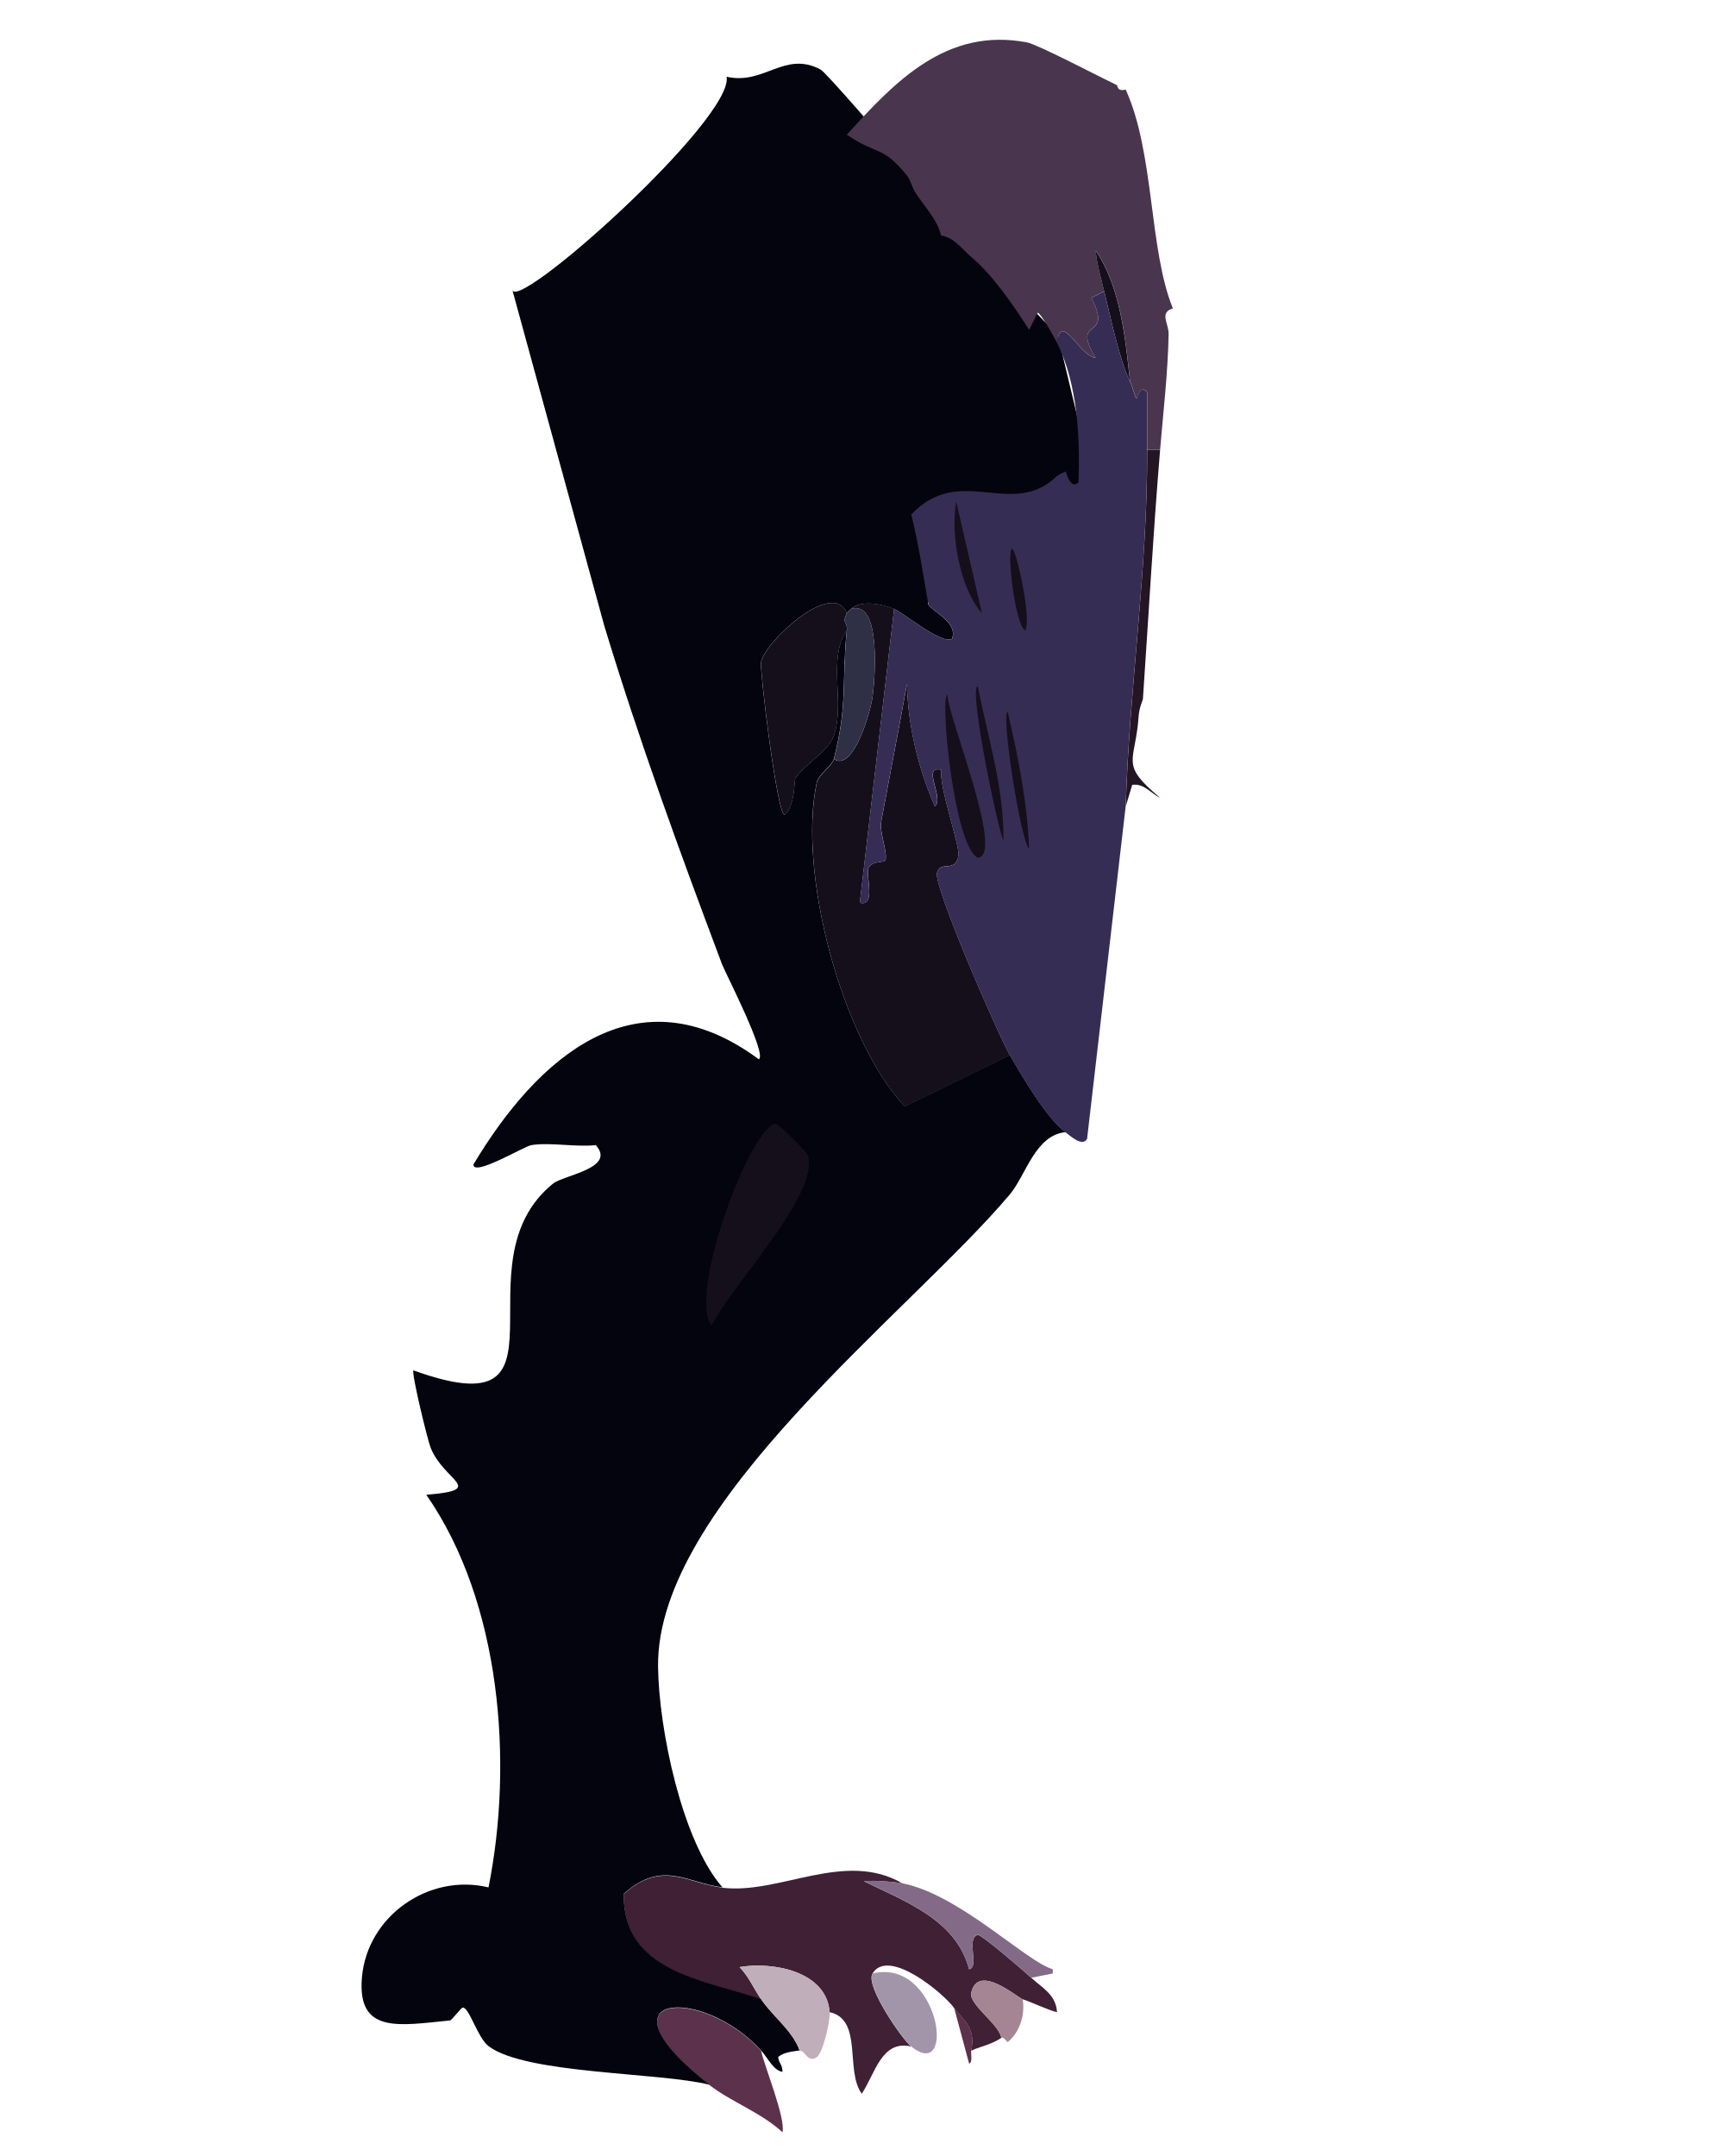
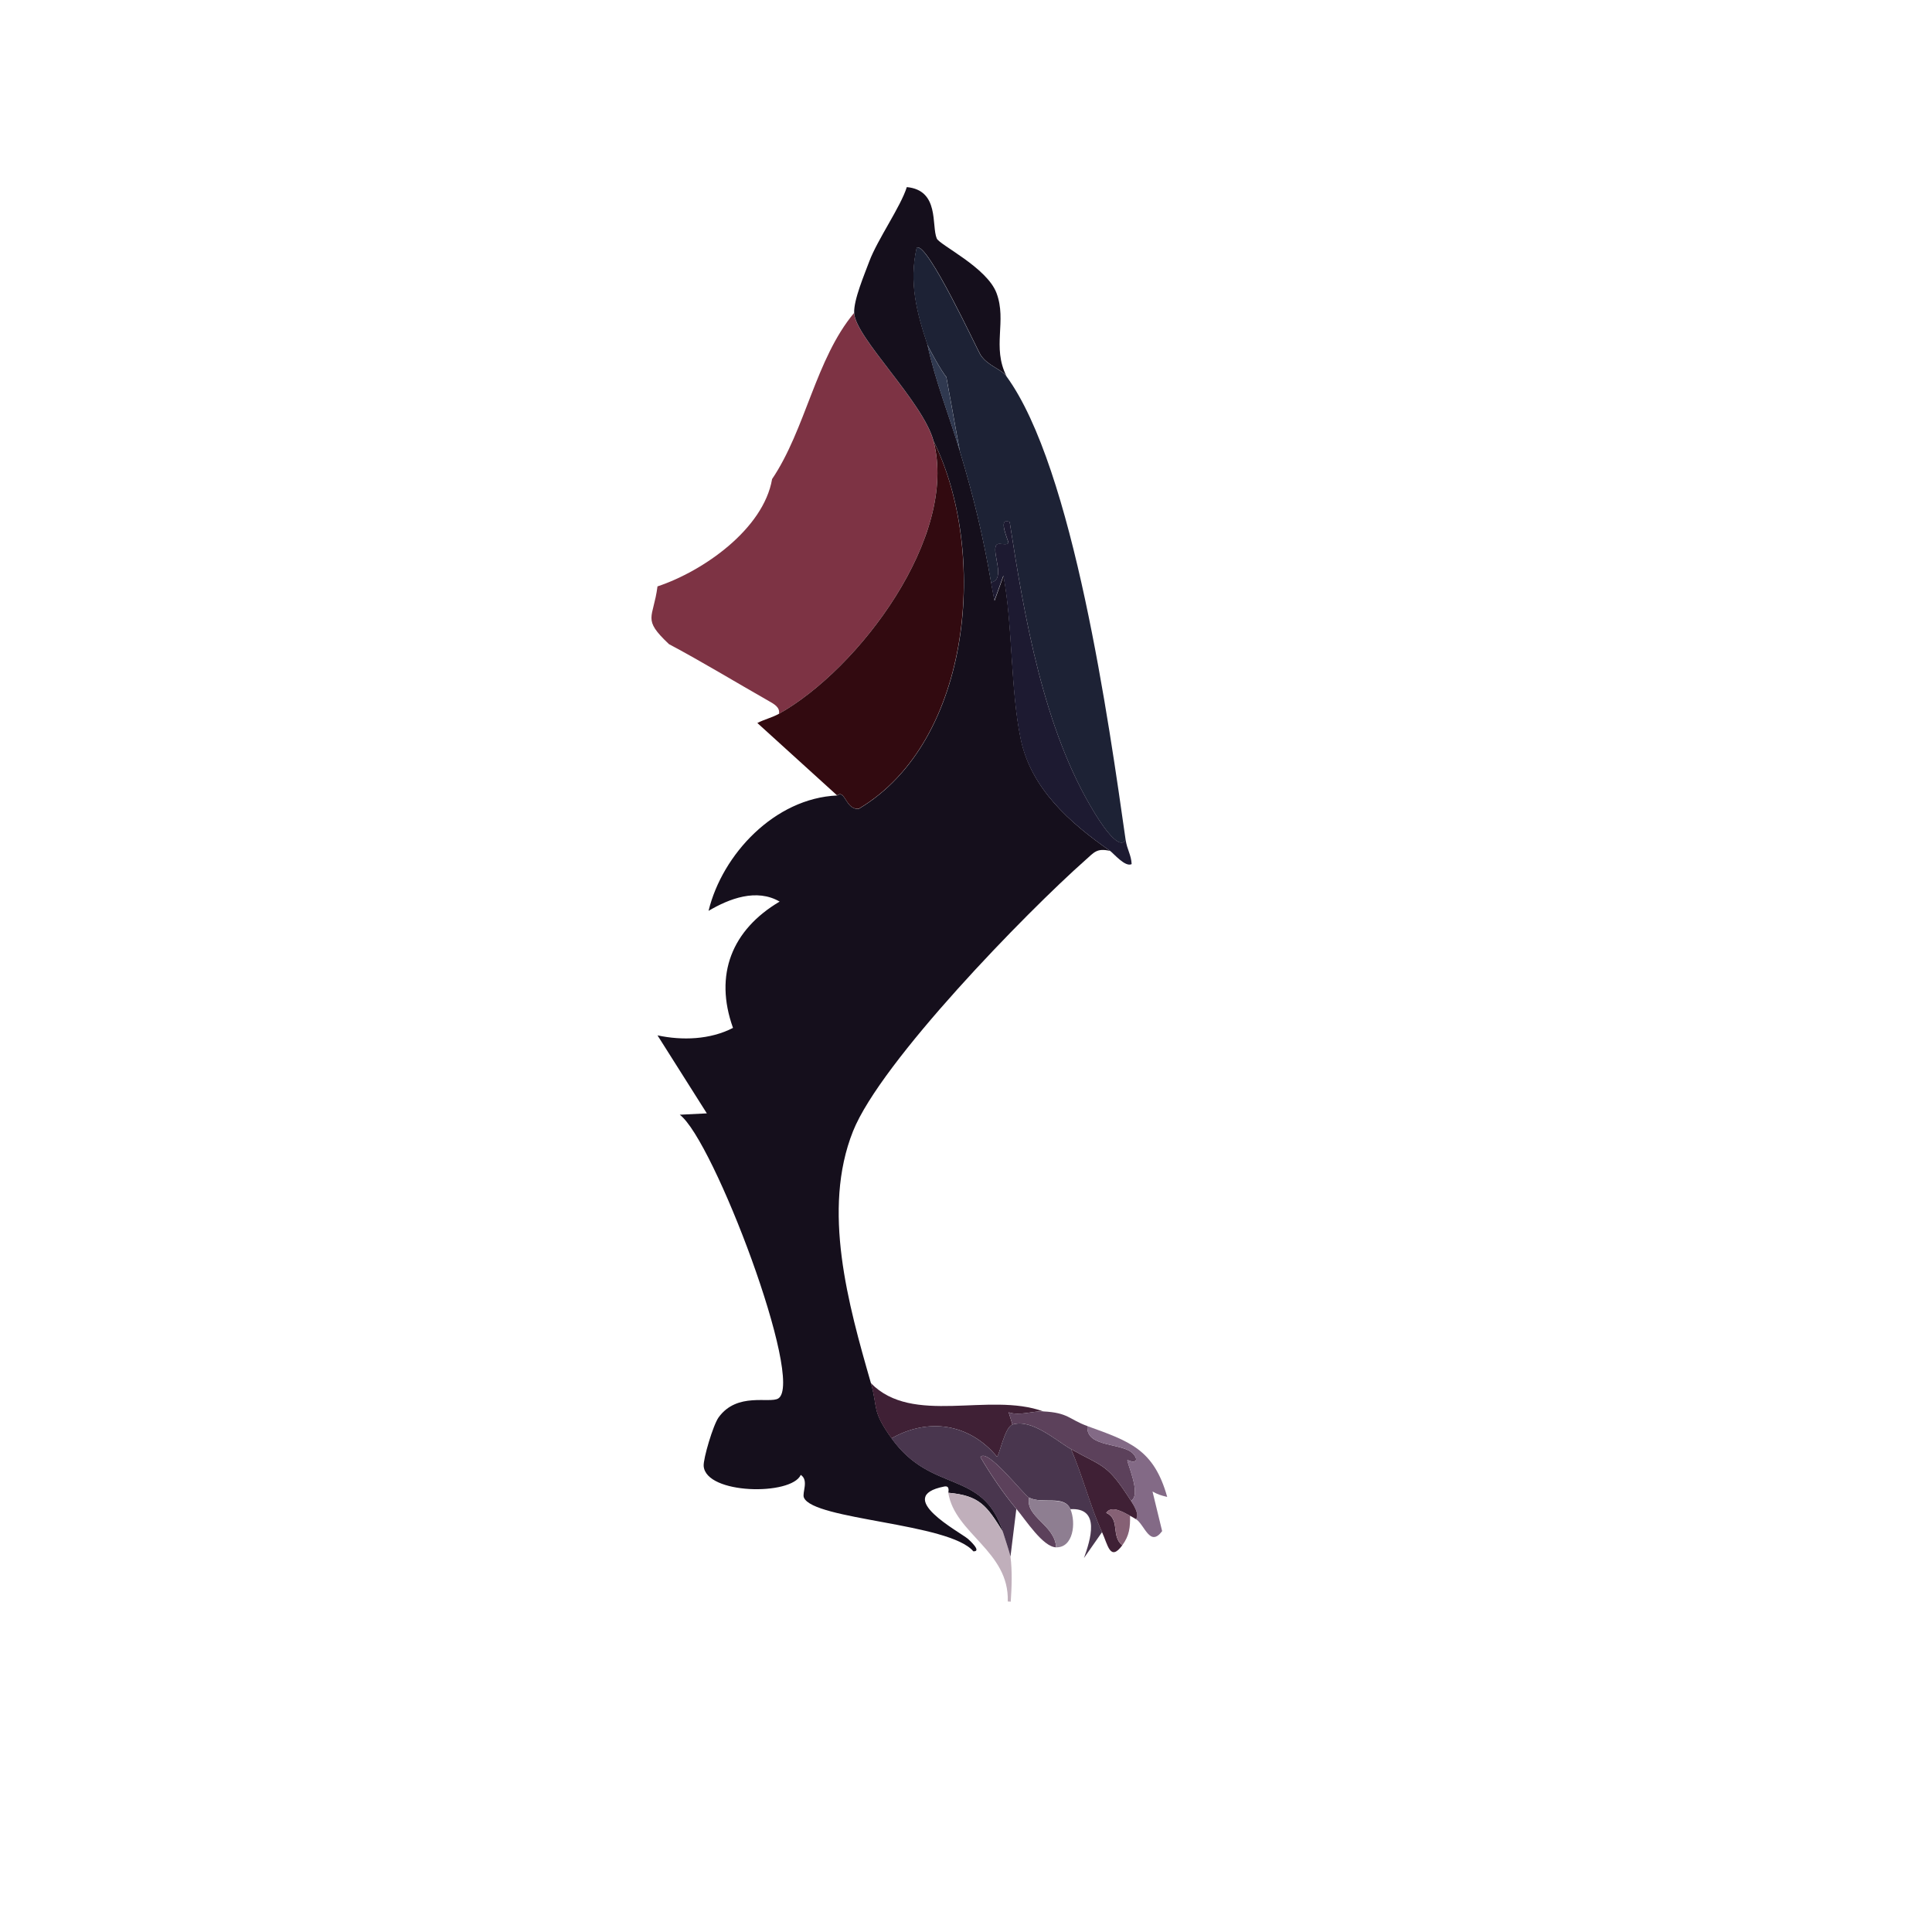
- <svg xmlns="http://www.w3.org/2000/svg" id="Layer_1" version="1.1" viewBox="0 0 220.09 277.58">
+ <svg xmlns="http://www.w3.org/2000/svg" id="LEG_L" version="1.1" viewBox="0 0 500 500">
  <defs>
    <style>
      .st0 {
        fill: #3f2035;
      }

      .st1 {
        fill: #c0afbb;
      }

      .st2 {
-         fill: #a295a9;
+         fill: #866175;
      }

      .st3 {
-         fill: #231523;
+         fill: #320a10;
      }

      .st4 {
+         fill: #5c415b;
+       }
+ 
+       .st5 {
+         fill: #1d2235;
+       }
+ 
+       .st6 {
        fill: #49364e;
      }

-       .st5 {
+       .st7 {
        fill: #836a86;
      }

-       .st6 {
-         fill: #04040e;
-       }
- 
-       .st7 {
-         fill: #5b314c;
-       }
- 
      .st8 {
-         fill: #362d55;
+         fill: #303950;
      }

      .st9 {
-         fill: #2f2f45;
+         fill: #1d1a31;
      }

      .st10 {
-         fill: #150f1c;
+         fill: #7d3344;
      }

      .st11 {
-         fill: #a58493;
+         fill: #8e7e91;
+       }
+ 
+       .st12 {
+         fill: #150f1c;
      }
    </style>
  </defs>
-   <path class="st7" d="M97.99,264.03c.48,2.12,3.18,8.67,2.76,10.5-2.64-2.49-6.7-3.97-9.39-6.08-15.22-11.92-.97-12.82,6.63-4.42Z" />
-   <path class="st10" d="M109.61,78.38c1.29-1.11,3.74-.69,5.52,0l-4.42,37.85c2.1.57.76-3.58,1.1-4.42.45-1.1,2.11-.66,2.21-1.1.26-1.1-.81-3.56-.55-4.97,1.09-5.89,2.25-11.8,3.31-17.68.14,5.44,1.44,10.82,3.59,15.75,1.28-1.01-1.78-5.32.83-4.7-.32,2.16,2.43,9.79,2.21,11.05-.41,2.33-2.29.52-2.76,2.21s7.77,20.66,9.39,23.48l-13.54,6.63c-8.14-8.75-13.81-30.22-11.33-41.71.22-1.02,2-2.2,2.21-3.04,2.59,1.66,4.74-6.33,4.97-8.01.3-2.22,1.17-12.53-2.76-11.33h.02Z" />
-   <path class="st0" d="M93.01,243.04c7.39.9,15.76-4.89,23.2-.55-1.06-.21-3.81-.44-4.97-.28,5.26,2.58,11.89,4.96,13.54,11.33,1.39-.28-.45-3.94,1.1-4.42.43-.14,6.11,4.78,6.91,5.52,1.4,1.29,3.18,2.17,3.31,4.42-1.05-.22-3-1.18-4.42-1.66-.72-.25-5.76-4.69-6.63-.83-.33,1.5,3.65,4.09,3.87,5.8-1.28.9-3.06,1.21-3.87,1.66.64-3.02-1.06-3.96-2.21-5.52-1.41-1.93-8.47-7.8-10.5-4.42-.96,1.59,3.82,8.46,4.97,9.39-3.82-.89-4.66,3.58-6.35,6.08-2.18-2.94.19-9.55-4.14-10.5-.39-5.33-7.45-6.53-11.6-5.8,1.17,1.2,1.84,2.76,2.76,4.14-7.48-2.53-17.76-3.49-17.68-13.54,4.98-4.45,8.21-1.38,12.71-.83h0Z" />
-   <path class="st10" d="M109.04,81.14c-2.54,3.71-.19,9.3-1.66,13.54-.73,2.11-3.89,3.79-4.97,5.52-.14.23-.03,3.6-1.38,4.7-.99-.05-3.19-18.59-3.04-19.61.38-2.55,9.25-10.85,11.05-6.35-.68,1.41.12,1.06,0,2.21h0Z" />
+   <path class="st10" d="M199.79,124.02c8.71-12.89,11.3-31.14,21.24-43.02.29,6.32,17.86,22.98,20.54,33.1,6.56,24.73-19.32,59.05-39.99,70.64.38-1.68-1.34-2.58-2.52-3.26-8.32-4.73-17.67-10.4-25.92-14.77-7.04-6.64-4.08-6.52-2.98-14.95,11.99-3.99,27.43-14.92,29.65-27.74,0,0-.01,0-.01,0Z" />
+   <path class="st3" d="M241.58,114.09c14.05,28.27,10.2,77.65-19.33,95.2-3.45.34-3.48-5.09-5.62-3.45l-20.63-18.73c1.77-.92,3.87-1.41,5.59-2.38,20.67-11.58,46.54-45.91,39.99-70.64h0Z" />
  <g>
-     <path class="st6" d="M77.81,80.58c4.47,14.75,9.77,29.25,15.19,43.65.37.96,5.83,11.59,4.7,12.15-15.75-11.66-28.5-.23-36.74,13.54-.05,1.63,6.53-2.34,7.46-2.49,2.45-.39,5.72.29,8.29,0,2.68,2.99-4.14,3.84-5.52,4.97-12.7,10.32,3.95,31.95-17.96,24.03-.26.43,1.82,8.95,2.21,9.94,1.72,4.38,7.33,5.42-.55,6.08,9.63,13.85,11.23,34.48,8.01,50.55-7.66-1.86-15.62,3.67-16.3,11.6-.63,7.36,4.9,6.15,11.33,5.53.28-.03,1.42-1.66,1.66-1.66.85,0,1.88,3.87,3.32,4.97,4.76,3.62,22.1,3.35,28.45,4.97-15.22-11.92-.97-12.82,6.63-4.42.93,1.03,1.56,2.55,2.76,2.76,0-.99-.49-1.11-.55-1.93.82-.64,1.83-.68,2.76-.83-.89-2.56-3.53-4.46-4.97-6.63-7.48-2.53-17.76-3.49-17.68-13.54,4.98-4.45,8.21-1.38,12.71-.83-5.23-5.98-8.21-20.48-8.29-28.45-.21-20.93,32.61-45.68,45.3-60.77,2.06-2.45,3.26-7.64,7.18-8.01-2.33-1.61-5.69-7.33-7.18-9.94l-13.54,6.63c-8.14-8.75-13.81-30.22-11.33-41.71.22-1.02,2-2.2,2.21-3.04,1.82-7.24.97-9.74,1.66-16.57-2.54,3.71-.19,9.3-1.66,13.54-.73,2.12-3.89,3.8-4.97,5.53-.14.23-.03,3.6-1.38,4.7-.99-.05-3.19-18.59-3.04-19.61.38-2.55,9.25-10.85,11.05-6.35.01-.03.46-.48.55-.55,1.3-1.11,3.75-.69,5.53,0,1.15.45,6.11,4.6,7.46,3.87.82-2.09-2.36-3.41-3.04-4.42-1.15-1.73,15.75-8.62,21.55-14.29l-4.96-20.74c-1.7-.34-29.02-33.1-30.48-33.87-4.63-2.44-7.23,2.04-12.08.94.92,5.47-27.48,30.84-27.62,27.35" />
-     <path class="st10" d="M99.92,144.7c.29,0,3.99,3.56,4.14,4.14,1.32,5.12-9.94,16.7-12.43,21.82-3.16-3.99,5.16-26,8.29-25.97h0Z" />
-   </g>
-   <path class="st1" d="M95.23,253.26c4.14-.73,11.21.47,11.6,5.8.09,1.24-.91,5.31-1.66,5.8-1.22.8-1.49-.94-2.21-.83-.89-2.56-3.53-4.46-4.97-6.63-.91-1.38-1.59-2.93-2.76-4.14Z" />
-   <path class="st9" d="M109.59,78.38c3.93-1.19,3.06,9.12,2.76,11.33-.23,1.68-2.37,9.66-4.97,8.01,1.82-7.24.97-9.74,1.66-16.57.12-1.15-.68-.8,0-2.21.01-.03.46-.48.55-.55h0Z" />
-   <path class="st5" d="M125.88,249.11c-1.54.48.29,4.14-1.1,4.42-1.66-6.37-8.28-8.75-13.54-11.33,1.16-.16,3.91.07,4.97.28,7.3,1.41,16.02,10.15,19.34,11.05v.55s-2.76.55-2.76.55c-.81-.73-6.49-5.65-6.91-5.52Z" />
-   <path class="st2" d="M117.32,263.47c-1.15-.93-5.92-7.8-4.97-9.39,8.6-2.08,10.9,14.19,4.97,9.39Z" />
-   <path class="st11" d="M125.05,256.57c.87-3.86,5.91.58,6.63.83.33,1.96-.35,4.22-1.93,5.52-.04.03-.55-.75-.83-.55-.22-1.71-4.21-4.3-3.87-5.8Z" />
-   <path class="st7" d="M125.06,264.02c-.11.06.23,1.59-.28,1.66l-1.93-7.18c1.15,1.56,2.85,2.49,2.21,5.52Z" />
-   <path class="st4" d="M109.04,17.34c6.19-6.85,12.84-13.86,23.2-11.88,1.37.26,9.44,4.49,11.6,5.52.05.02-.02.85,1.1.55,3.72,8.15,2.98,20.61,6.08,28.18-1.8.53-.52,1.94-.55,3.31-.09,4.92-.69,10.01-1.1,14.92h-1.66c0-2.48,0-4.97,0-7.46-.95-1.1-1.3.89-1.38.83-.19-.14-.41-1.36-.83-2.21-.57-5.55-1.25-12.24-4.42-16.85.15,1.78.68,3.53,1.1,5.25l-1.66.83c2.94,5.7-2.77,2.25.55,7.73-2.1-.25-4.45-6.05-4.97-1.93-.32-.65-2.13-3.87-2.49-3.87l-1.1,2.21c-1.93-3.04-4.69-7.09-7.46-9.39-1.18-.98-2.11-2.47-3.87-2.76-.54-2.15-2.17-3.74-3.31-5.52-.42-.67-.62-1.61-1.1-2.21-3.12-3.89-3.91-2.61-7.73-5.25Z" />
-   <path class="st10" d="M142.17,37.51c-.41-1.72-.94-3.47-1.1-5.25,3.17,4.61,3.85,11.3,4.42,16.85-1.35-2.75-2.52-8.36-3.31-11.6h-.01Z" />
-   <g>
-     <path class="st8" d="M136.1,44.14c.51-4.13,2.87,1.68,4.97,1.93-3.32-5.48,2.4-2.03-.55-7.73l1.66-.83c.79,3.23,1.96,8.84,3.31,11.6.42.85.64,2.07.83,2.21.07.05.43-1.93,1.38-.83,0,2.49,0,4.98,0,7.46.07,15.33-2.3,30.6-2.76,45.86l-4.97,42.82c-.64,1.1-2.26-.49-2.76-.83-2.33-1.61-5.69-7.33-7.18-9.94-1.62-2.82-9.86-21.79-9.39-23.48s2.35.12,2.76-2.21c.22-1.26-2.53-8.89-2.21-11.05-2.61-.61.44,3.69-.83,4.7-2.15-4.94-3.45-10.31-3.59-15.75-1.06,5.88-2.22,11.79-3.31,17.68-.26,1.41.81,3.87.55,4.97-.1.43-1.76,0-2.21,1.1-.34.84,1.01,4.99-1.1,4.42l4.42-37.85c1.15.45,6.11,4.6,7.46,3.87.82-2.09-2.36-3.41-3.04-4.42-.68-3.85-1.26-7.81-2.21-11.6,6.35-6.68,12.98.7,18.78-4.97.07-.07.85-.49,1.1-.55.25.62.71,2.28,1.66,1.38.21-5.82-.13-12.64-2.76-17.96h-.01Z" />
-     <g>
-       <path class="st3" d="M147.71,57.96h1.66c-.89,10.7-1.48,21.33-2.21,32.04,0,.11-.47,1.04-.55,2.21-.42,6.04-2.53,6.08,2.76,10.5-1.17-.53-2.04-1.89-3.59-1.66l-.83,2.76c.46-15.26,2.82-30.54,2.76-45.86h0Z" />
-       <path class="st10" d="M125.89,110.43c-3.05-1.46-4.95-20.95-3.87-20.99-.34,1.83,7.5,20.84,3.87,20.99Z" />
-       <path class="st10" d="M126.43,78.94c-2.83-3.15-4.08-10.14-3.31-14.36l3.31,14.36Z" />
-       <path class="st10" d="M129.2,108.22c-.73-1.43-4.52-19.72-3.31-19.89,1.28,6.55,3.41,13.12,3.31,19.89Z" />
-       <path class="st10" d="M132.51,109.33c-1.14-1.26-3.65-17.55-2.76-17.68,1.35,5.77,2.53,11.74,2.76,17.68Z" />
-       <path class="st10" d="M131.97,81.15c-1.28-.77-2.39-10.38-1.66-10.5.53-.08,2.63,9.48,1.66,10.5Z" />
-     </g>
+     <path class="st12" d="M234.68,48.42c8.53.81,6.34,9.96,7.75,13.29.71,1.69,12.98,7.49,15.47,14.14,2.73,7.28-1.25,13.92,2.59,21.52-1.38-1.9-4.79-2.65-6.66-5.45-.9-1.35-13.89-29.61-16.58-27.81-2.03,9.02.02,16.77,2.77,25.04,2.03,9.45,5.67,18.47,8.43,27.71,3.6,12,5.92,21.58,8.06,33.91.27,1.56.58,3.14.88,4.71l2.33-6.47c2.43,13.19,1.78,29.36,4.45,42.23,2.67,12.86,12.69,21.69,23.13,28.98-3.44-.8-4.13.36-6.36,2.33-15.44,13.67-53.01,52.26-60.18,70.21-8.1,20.3-1.25,44.77,4.63,65.17,1.92,6.66.12,6.97,5.36,14.3,10.37,14.51,23.62,7.85,28.85,24.27-4.2-6.81-6.03-9.45-14.16-10.18-.1,0,.57-1.94-1.07-1.61-13.39,2.61,4.1,11.78,6.17,13.58.13.12,3.73,3.28,1.36,3.19-6.18-7.36-41.39-8.07-43.85-13.91-.52-1.23,1.34-4.46-.81-5.87-2.44,5.42-24.57,5.09-25.13-2.29-.14-1.89,2.45-10.64,3.87-12.6,4.8-6.63,13.21-3.51,15.44-4.89,6.94-4.34-16.79-66.98-25.5-73.43l7.01-.35-12.77-20.19c6.37,1.37,13.62,1.13,19.54-1.93-4.95-13.82-.26-25.39,12.07-32.69-5.97-3.47-13.02-.78-18.4,2.4,3.57-14.67,17.14-29.15,33.28-29.86,2.12-1.64,2.16,3.79,5.62,3.45,29.53-17.56,33.4-66.93,19.33-95.2-2.68-10.12-20.25-26.78-20.54-33.1-.16-3.41,2.64-9.93,3.91-13.37,2.11-5.65,8.17-14.22,9.71-19.23h.01s0,.01,0,.01Z" />
+     <path class="st5" d="M239.98,89.15c-2.75-8.27-4.8-16.01-2.77-25.04,2.68-1.81,15.68,26.46,16.58,27.81,1.87,2.8,5.29,3.55,6.66,5.45,17.39,23.79,26.58,90.05,30.86,119.98-1.82,3.38-7.33-5.81-8.12-7.1-13.14-21.47-18.08-50.61-21.89-75.15-3.36-1.45-.14,5.17-.33,5.42-.6.86-2.57-.28-3.14.58-1.24,1.88,2.6,8.96-1.35,9.64-2.14-12.34-4.46-21.92-8.06-33.91l-3.5-19.26c-1.08-1.2-4.6-7.46-4.93-8.46h0Z" />
+     <path class="st9" d="M256.48,150.71c3.95-.69.1-7.76,1.35-9.64.57-.85,2.54.28,3.14-.58.19-.27-3.03-6.89.33-5.42,3.8,24.53,8.74,53.68,21.89,75.15.79,1.3,6.3,10.48,8.12,7.1.37,2.58,1.44,3.87,1.56,6.31-1.68.87-4.68-2.8-5.62-3.45-10.45-7.27-20.48-16.17-23.13-28.98-2.65-12.8-2.02-29.04-4.45-42.23l-2.33,6.47c-.3-1.57-.61-3.15-.88-4.71v-.03s0,0,0,0Z" />
+     <path class="st0" d="M225.36,357.93c10.8,11.11,30.59,2.23,44.63,7.34-2.65-.15-6.11,1.21-8.95.24l.98,3.17c-2.01.67-3.41,8.09-4,8.31-7.14-8.59-17.73-10.17-27.3-4.75-5.24-7.32-3.44-7.63-5.36-14.3Z" />
+     <path class="st4" d="M269.99,365.27c6.55.34,6.61,2.04,11.43,3.8-.46,5.78,9.46,4.14,11.99,7.33,1.41,1.76.18,2.3-1.63,1.45-.26.55,3.76,9.03.91,10.55-6.16-9.6-6.86-8.56-15.51-13.37-3.65-2.03-10.18-8-15.16-6.36l-.98-3.17c2.83.97,6.3-.37,8.95-.24h0Z" />
+     <path class="st7" d="M292.68,388.4c2.86-1.52-1.17-10-.91-10.55,1.82.87,3.05.32,1.63-1.45-2.54-3.19-12.45-1.55-11.99-7.33,10.92,3.96,17.2,5.97,20.66,18.33-1.61-.38-2.4-.62-3.8-1.4l2.49,10.25c-3.19,4.31-4.53-1.71-6.8-3.12,1.08-1.13-.66-3.78-1.26-4.73h-.01s0,0,0,0Z" />
+     <path class="st1" d="M245.4,386.33c8.13.73,9.95,3.37,14.16,10.18.39,1.21,1.87,5.68,1.95,6.33.48,3.78.33,7.85.07,11.67l-.77-.05c.42-13.03-13.68-17.48-15.4-28.13h-.01s0,0,0,0Z" />
+     <path class="st6" d="M262.02,368.68c4.98-1.64,11.51,4.32,15.16,6.36,2.91,6.59,5.11,15.15,8.03,21.47l-4.68,6.71c1.66-4.67,4.39-13.1-3.52-12.65-1.59-3.77-7.13-1.22-10.69-2.98-1.39-.7-10.86-13.05-12.58-10.48,2.47,4.28,6.14,9.67,9.29,13.39l-1.52,12.34c-.09-.65-1.58-5.13-1.95-6.33-5.24-16.41-18.49-9.76-28.85-24.27,9.57-5.42,20.15-3.84,27.3,4.75.59-.22,2.01-7.66,4-8.31h0Z" />
+     <path class="st8" d="M244.91,97.59l3.5,19.26c-2.76-9.24-6.4-18.26-8.43-27.71.33.99,3.87,7.25,4.93,8.46Z" />
+     <path class="st0" d="M277.19,375.05c8.66,4.81,9.34,3.77,15.51,13.37.6.94,2.34,3.59,1.26,4.73-.47-.3-.99-.59-1.5-.86-1.83-.97-4.78-2.78-6.17-.77,3.68,1.67,1.16,5.98,4.15,8.41-3.16,4.28-3.72-.14-5.24-3.42-2.93-6.32-5.12-14.88-8.03-21.47h.01s0,.01,0,.01Z" />
+     <path class="st4" d="M253.75,377.11c1.72-2.56,11.17,9.79,12.58,10.48-1.06,5,6.71,7.06,6.99,12.86-3.41-.09-7.86-7.08-10.27-9.94-3.14-3.73-6.82-9.12-9.29-13.39Z" />
+     <path class="st11" d="M277.02,390.57c1.51,3.59.74,9.99-3.7,9.88-.28-5.8-8.05-7.86-6.99-12.86,3.57,1.76,9.18-.62,10.69,2.98Z" />
+     <path class="st2" d="M290.44,399.91c-2.98-2.42-.47-6.74-4.15-8.41,1.39-2,4.34-.2,6.17.77.05,2.98-.17,5.15-2.01,7.64h-.01Z" />
  </g>
</svg>
